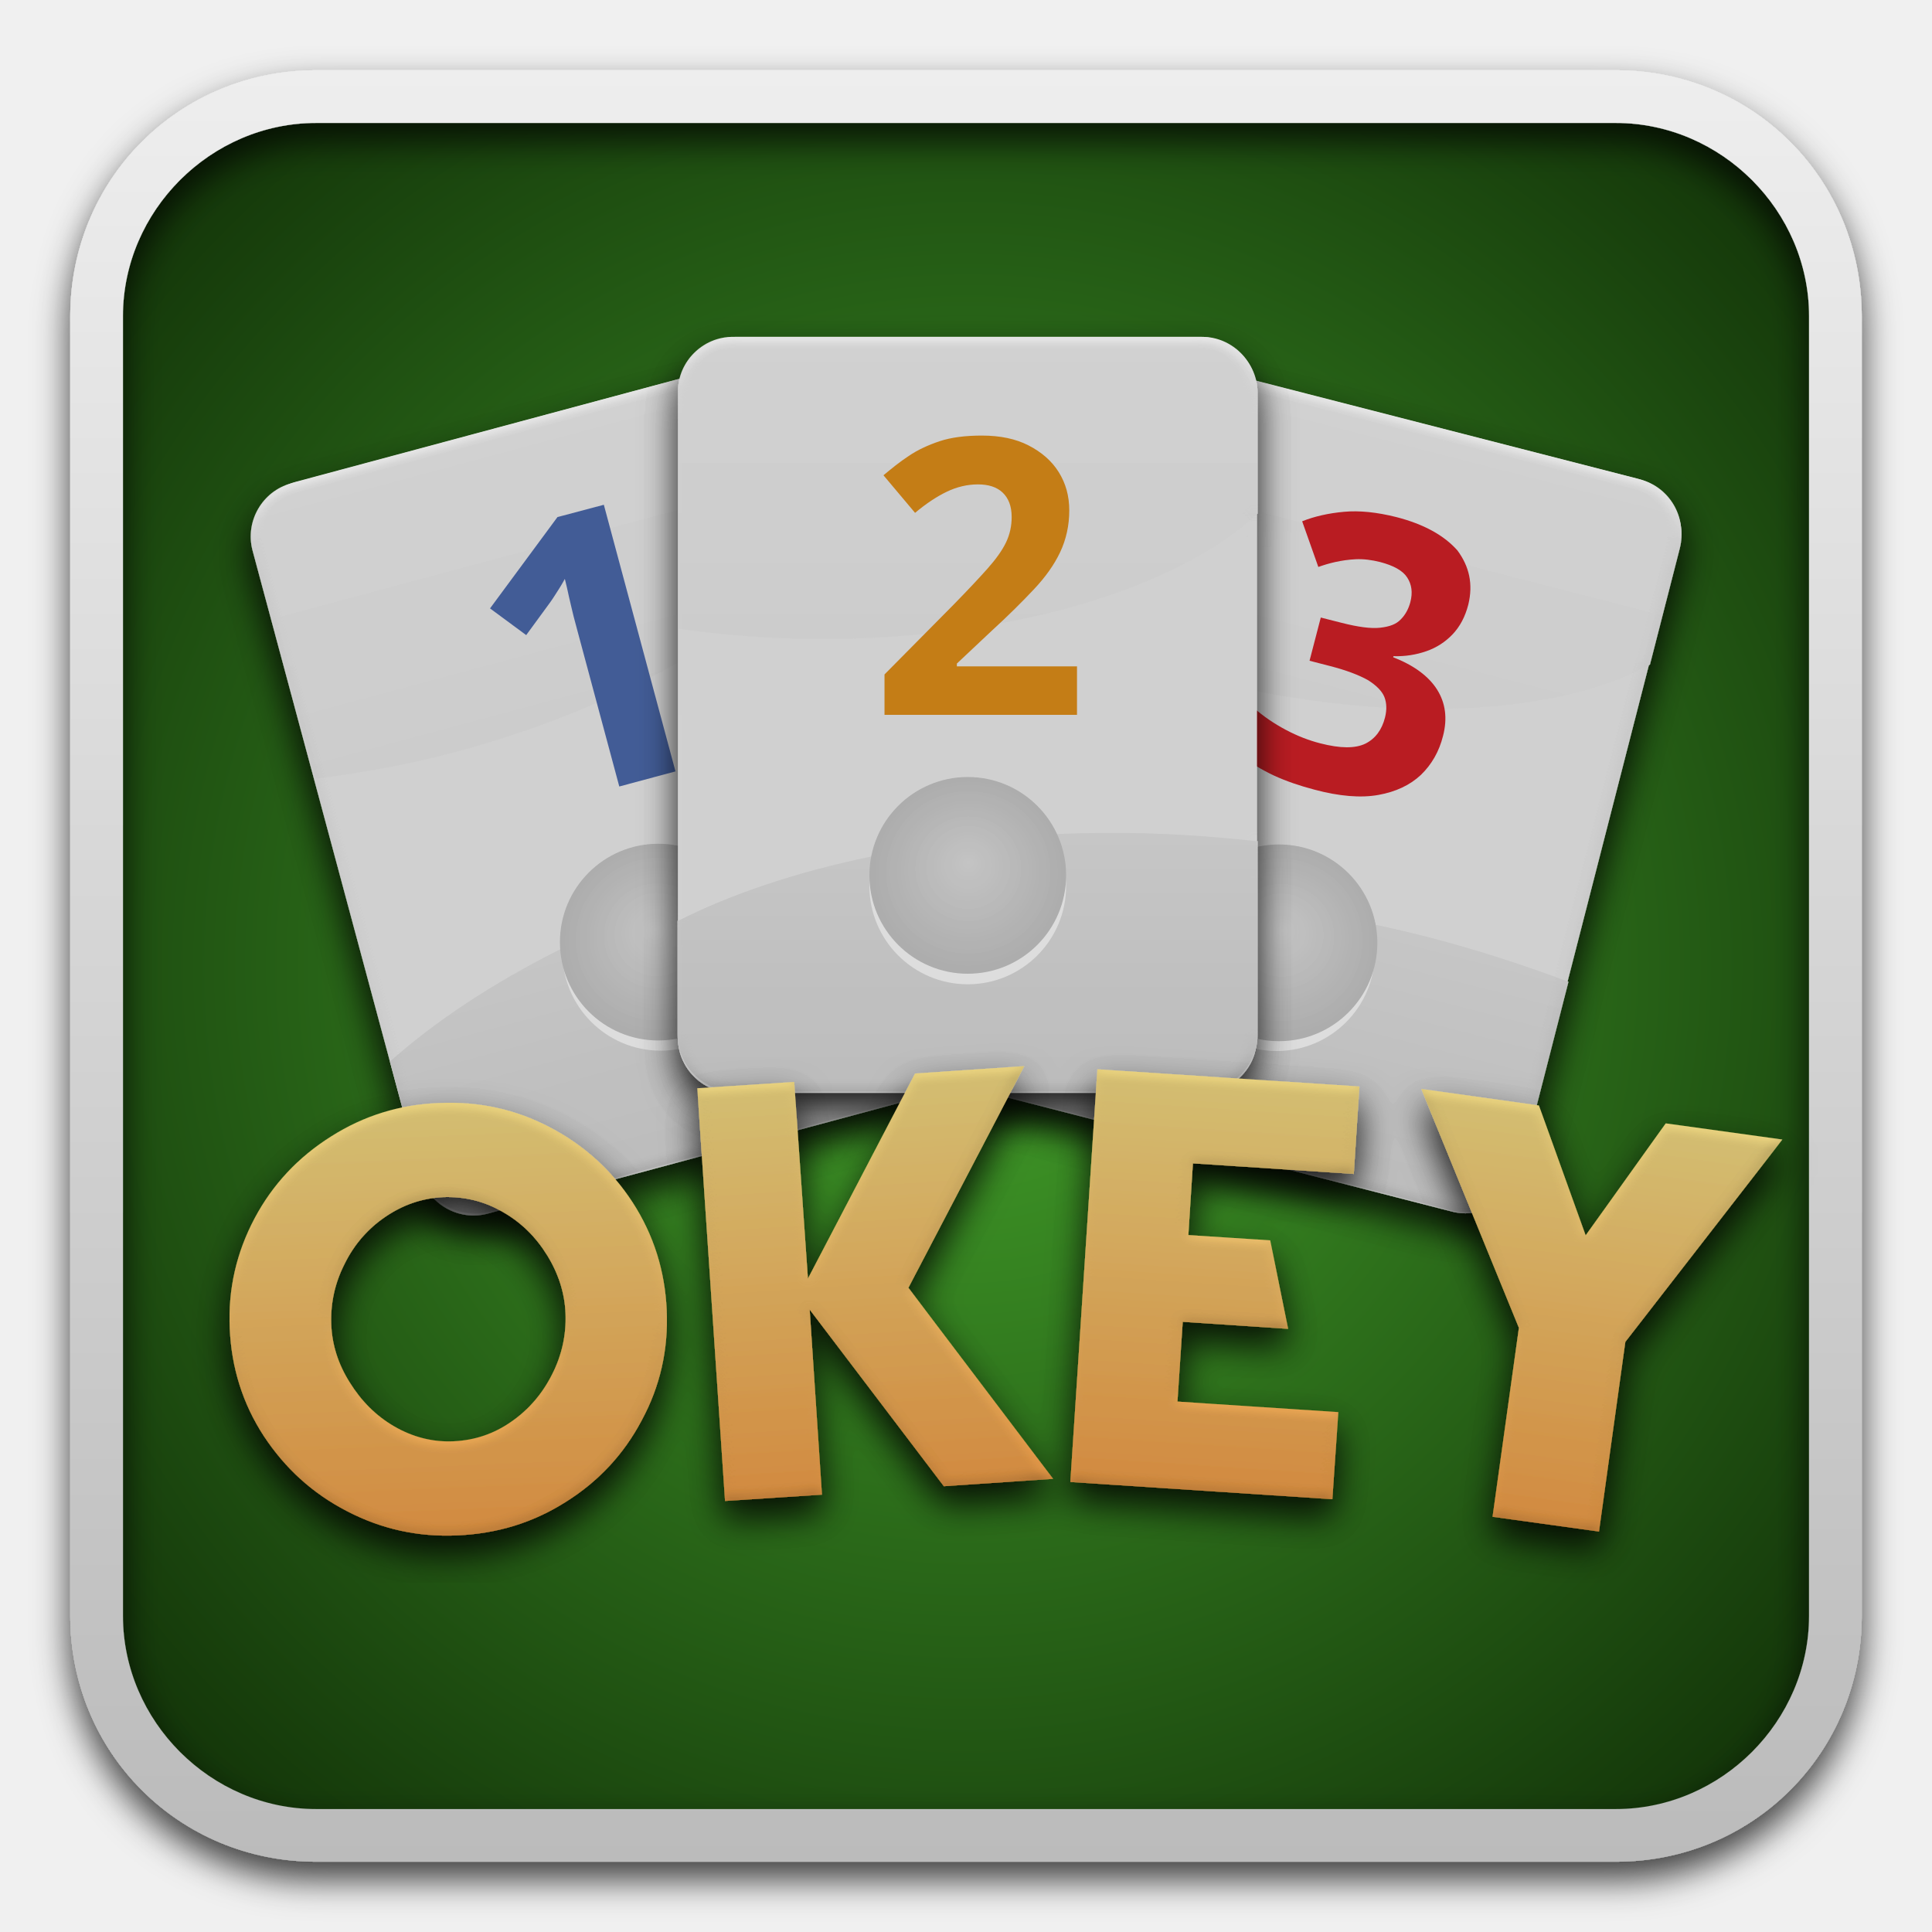
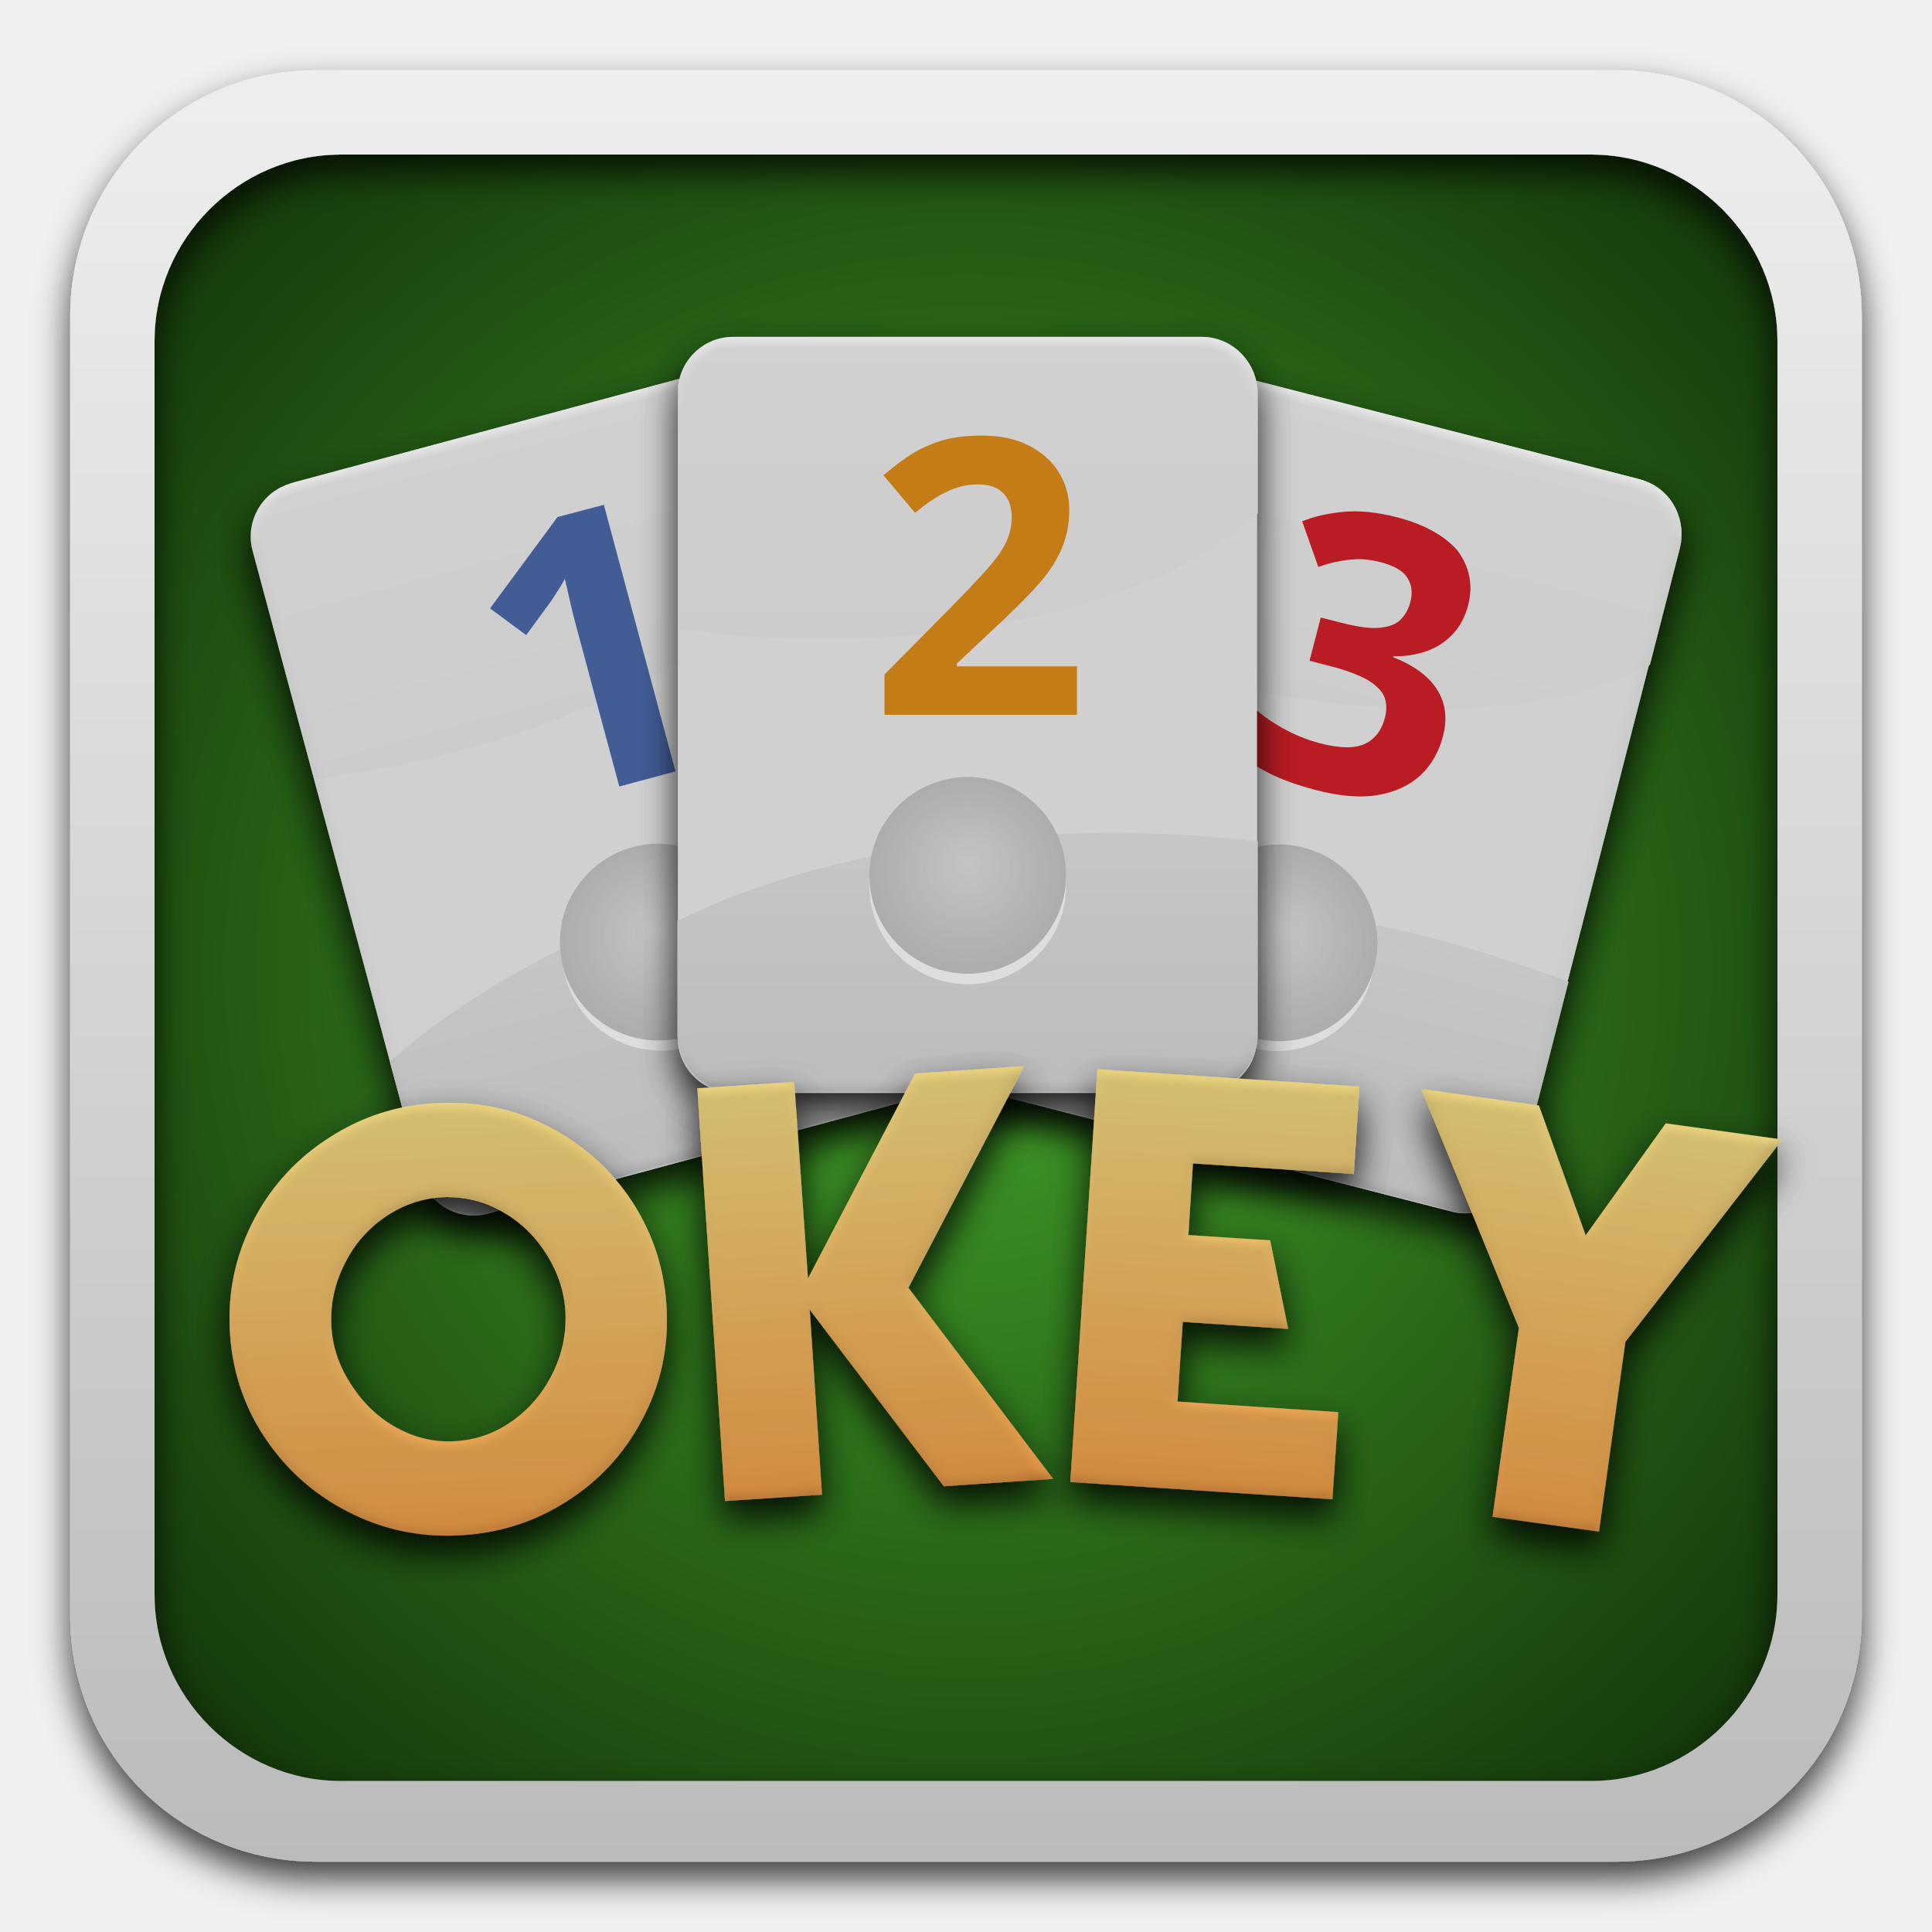
<svg xmlns="http://www.w3.org/2000/svg" viewBox="0 0 55 55">
  <style type="text/css">
	.st0{fill:url(#SVGID_1_);}
	.st1{fill:url(#border_1_);}
	.st2{fill:url(#SVGID_2_);}
	.st3{fill:url(#SVGID_3_);}
	.st4{fill:url(#SVGID_4_);}
	.st5{fill:#FFFFFF;}
	.st6{fill:url(#SVGID_5_);}
	.st7{fill:#4E6AAE;}
	.st8{fill:url(#SVGID_6_);}
	.st9{fill:url(#SVGID_7_);}
	.st10{fill:url(#SVGID_8_);}
	.st11{fill:url(#SVGID_9_);}
	.st12{fill:#D6202B;}
	.st13{fill:url(#SVGID_10_);}
	.st14{fill:url(#SVGID_11_);}
	.st15{fill:url(#SVGID_12_);}
	.st16{fill:url(#SVGID_13_);}
	.st17{fill:#E2901E;}
	.st18{fill:url(#SVGID_14_);}
	.st19{fill:url(#SVGID_15_);}
	.st20{fill:url(#SVGID_16_);}
	.st21{fill:url(#SVGID_17_);}
	.tile{filter:url(#ds1) url(#emboss);}
	.logo{filter:url(#ds1) url(#emboss);}
	#border{filter:url(#ds1);}
</style>
  <filter filterUnits="objectBoundingBox" id="ds1">
    <feOffset dx="0" dy=".5" in="SourceAlpha" result="defappShadowOffsetOuter1" />
    <feGaussianBlur stdDeviation=".5" in="defappShadowOffsetOuter1" result="defappShadowBlurOuter1" />
    <feColorMatrix values="0 0 0 0 0   0 0 0 0 0   0 0 0 0 0  0 0 0 0.75 0" type="matrix" in="defappShadowBlurOuter1" result="defappShadowMatrixOuter1" />
    <feMerge>
      <feMergeNode in="defappShadowMatrixOuter1" />
      <feMergeNode in="SourceGraphic" />
    </feMerge>
  </filter>
  <filter id="emboss" x="-25%" y="-25%" width="150%" height="150%">
    <feOffset in="SourceAlpha" dx="0.025" dy="0.025" result="17" />
    <feGaussianBlur stdDeviation="0.15" in="17" result="18" />
    <feSpecularLighting surfaceScale="1" specularConstant="0.9" specularExponent="15" in="18" result="9">
      <fePointLight x="-1000" y="-5000" z="300" />
    </feSpecularLighting>
    <feComposite in="19" in2="SourceAlpha" operator="in" result="20" />
    <feOffset in="SourceAlpha" dx="-0.025" dy="-0.025" result="21" />
    <feGaussianBlur stdDeviation="0.15" in="21" result="22" />
    <feSpecularLighting surfaceScale="1" specularConstant="1.8" specularExponent="8" in="22" result="23">
      <fePointLight x="100" y="5000" z="300" />
    </feSpecularLighting>
    <feComposite in="23" in2="SourceAlpha" operator="in" result="24" />
    <feColorMatrix values="0 0 0 0 0 0 0 0 0 0 0 0 0 0 0 0 0 0 1.5 0" in="24" result="25" />
    <feComposite k1="0" k2="0.8" k3="0.5" k4="0" in="20" in2="25" operator="arithmetic" result="26" />
    <feMerge in="26" result="27">
      <feMergeNode in="SourceGraphic" />
      <feMergeNode in="26" />
    </feMerge>
  </filter>
  <radialGradient id="SVGID_1_" cx="27.55" cy="27.5" r="38.779" gradientUnits="userSpaceOnUse">
    <stop offset="0" style="stop-color:#43A12A" />
    <stop offset="1" style="stop-color:#091E02" />
  </radialGradient>
  <path class="st0" d="M45.6,52.6H9.4c-3.9,0-7-3.1-7-7V9.4c0-3.9,3.1-7,7-7h36.3c3.9,0,7,3.1,7,7v36.3C52.6,49.5,49.5,52.6,45.6,52.6  z" />
  <linearGradient id="border_1_" gradientUnits="userSpaceOnUse" x1="27.5" y1="53.956" x2="27.5" y2="2.824" gradientTransform="matrix(1 0 0 -1 0 55.8898)">
    <stop offset="0" style="stop-color:#EEEEEE" />
    <stop offset="1" style="stop-color:#BBBBBB" />
  </linearGradient>
-   <path id="border" class="st1" d="M46,3.5c3,0,5.5,2.5,5.5,5.5v37c0,3-2.5,5.5-5.5,5.5H9c-3,0-5.5-2.5-5.5-5.5V9C3.5,6,6,3.5,9,3.5  H46 M46,2H9C5.1,2,2,5.1,2,9v37c0,3.9,3.1,7,7,7h37c3.9,0,7-3.1,7-7V9C53,5.1,49.9,2,46,2L46,2z" />
+   <path id="border" class="st1" d="M45.3,4.4c2.9,0,5.3,2.4,5.3,5.3v35.7c0,2.9-2.4,5.3-5.3,5.3H9.7c-2.9,0-5.3-2.4-5.3-5.3V9.7  c0-2.9,2.4-5.3,5.3-5.3H45.3 M46,2H9C5.1,2,2,5.1,2,9v37c0,3.9,3.1,7,7,7h37c3.9,0,7-3.1,7-7V9C53,5.1,49.9,2,46,2L46,2z" />
  <g class="tile">
    <linearGradient id="SVGID_2_" gradientUnits="userSpaceOnUse" x1="17.779" y1="44.21" x2="17.779" y2="22.683" gradientTransform="matrix(0.9657 -0.2595 -0.2595 -0.9657 9.0455 59.3294)">
      <stop offset="1.862645e-07" style="stop-color:#EFEFEF" />
      <stop offset="1" style="stop-color:#F0F0F0" />
    </linearGradient>
    <path class="st2" d="M26.78,31.08l-12.9,3.47c-0.83,0.22-1.69-0.28-1.91-1.1L7.19,15.67c-0.22-0.83,0.28-1.69,1.1-1.91l12.9-3.47   c0.83-0.22,1.69,0.28,1.91,1.1l4.78,17.77C28.11,29.99,27.61,30.85,26.78,31.08z" />
    <linearGradient id="SVGID_3_" gradientUnits="userSpaceOnUse" x1="17.794" y1="30.074" x2="17.794" y2="22.693" gradientTransform="matrix(0.9657 -0.2595 -0.2595 -0.9657 9.0455 59.3294)">
      <stop offset="1.862645e-07" style="stop-color:#E4E4E4" />
      <stop offset="1" style="stop-color:#D9D9D9" />
    </linearGradient>
    <path class="st3" d="M22.41,24.59c-4.76,1.28-8.78,3.37-11.31,5.63l0.84,3.13c0.23,0.85,1.13,1.38,2.02,1.14l12.76-3.43   c0.88-0.24,1.4-1.14,1.17-1.99l-1.43-5.33C25.11,23.95,23.78,24.22,22.41,24.59z" />
    <linearGradient id="SVGID_4_" gradientUnits="userSpaceOnUse" x1="17.809" y1="44.2" x2="17.809" y2="35.603" gradientTransform="matrix(0.9657 -0.2595 -0.2595 -0.9657 9.0455 59.3294)">
      <stop offset="1.862645e-07" style="stop-color:#F1F1F1" />
      <stop offset="1" style="stop-color:#EBEBEB" />
    </linearGradient>
    <path class="st4" d="M21.14,10.3L8.41,13.72c-0.88,0.24-1.4,1.14-1.17,1.99l1.74,6.46c1.3-0.17,2.64-0.4,4.01-0.77   c5.24-1.41,9.39-4.02,11.06-6.67l-0.89-3.3C22.92,10.59,22.02,10.06,21.14,10.3z" />
    <ellipse class="st5" cx="18.81" cy="27.11" rx="2.8" ry="2.8" />
    <radialGradient id="SVGID_5_" cx="14.705" cy="28.882" r="2.979" fx="14.702" fy="29.25" gradientTransform="matrix(0.9774 -0.2626 -0.2595 -0.9657 11.8722 58.5698)" gradientUnits="userSpaceOnUse">
      <stop offset="1.862645e-07" style="stop-color:#E2E2E2" />
      <stop offset="1" style="stop-color:#C5C5C5" />
    </radialGradient>
    <ellipse class="st6" cx="18.74" cy="26.82" rx="2.8" ry="2.8" />
    <path class="st7" d="M19.23,21.96l-1.6,0.43L16.45,18c-0.03-0.12-0.07-0.27-0.12-0.45c-0.04-0.18-0.09-0.36-0.13-0.55   c-0.04-0.19-0.08-0.36-0.12-0.52c-0.03,0.05-0.08,0.15-0.17,0.29c-0.09,0.14-0.17,0.27-0.25,0.38l-0.68,0.93l-1.03-0.76l1.92-2.6   l1.32-0.35L19.23,21.96z" />
  </g>
  <g class="tile">
    <linearGradient id="SVGID_6_" gradientUnits="userSpaceOnUse" x1="37.301" y1="44.213" x2="37.301" y2="22.686" gradientTransform="matrix(0.9686 0.2488 0.2488 -0.9686 -6.9144 45.5254)">
      <stop offset="1.862645e-07" style="stop-color:#EFEFEF" />
      <stop offset="1" style="stop-color:#F0F0F0" />
    </linearGradient>
    <path class="st8" d="M41.33,34.49l-12.94-3.32c-0.83-0.21-1.34-1.07-1.12-1.9l4.58-17.82c0.21-0.83,1.07-1.34,1.9-1.12l12.94,3.32   c0.83,0.21,1.34,1.07,1.12,1.9l-4.58,17.82C43.02,34.2,42.16,34.71,41.33,34.49z" />
    <linearGradient id="SVGID_7_" gradientUnits="userSpaceOnUse" x1="37.316" y1="30.076" x2="37.316" y2="22.696" gradientTransform="matrix(0.9686 0.2488 0.2488 -0.9686 -6.9144 45.5254)">
      <stop offset="1.862645e-07" style="stop-color:#E4E4E4" />
      <stop offset="1" style="stop-color:#D9D9D9" />
    </linearGradient>
    <path class="st9" d="M40.71,26.69c-4.77-1.23-9.3-1.38-12.62-0.65l-0.81,3.14c-0.22,0.86,0.31,1.75,1.2,1.98l12.8,3.29   c0.89,0.23,1.78-0.3,2-1.16l1.37-5.34C43.38,27.47,42.08,27.05,40.71,26.69z" />
    <linearGradient id="SVGID_8_" gradientUnits="userSpaceOnUse" x1="37.331" y1="44.203" x2="37.331" y2="35.605" gradientTransform="matrix(0.9686 0.2488 0.2488 -0.9686 -6.9144 45.5254)">
      <stop offset="1.862645e-07" style="stop-color:#F1F1F1" />
      <stop offset="1" style="stop-color:#EBEBEB" />
    </linearGradient>
    <path class="st10" d="M46.63,13.63l-12.77-3.28c-0.89-0.23-1.78,0.3-2,1.16l-1.67,6.48c1.21,0.49,2.5,0.95,3.87,1.3   c5.26,1.35,10.16,1.12,12.91-0.37l0.85-3.31C48.04,14.75,47.51,13.86,46.63,13.63z" />
    <ellipse class="st5" cx="36.34" cy="27.12" rx="2.8" ry="2.8" />
    <radialGradient id="SVGID_9_" cx="33.994" cy="28.884" r="2.979" fx="33.991" fy="29.252" gradientTransform="matrix(0.9803 0.2518 0.2488 -0.9686 -4.0794 46.2536)" gradientUnits="userSpaceOnUse">
      <stop offset="1.862645e-07" style="stop-color:#E2E2E2" />
      <stop offset="1" style="stop-color:#C5C5C5" />
    </radialGradient>
    <ellipse class="st11" cx="36.41" cy="26.84" rx="2.8" ry="2.8" />
    <path class="st12" d="M41.8,17.21c-0.09,0.35-0.24,0.63-0.45,0.85c-0.21,0.22-0.46,0.38-0.75,0.48c-0.29,0.1-0.6,0.15-0.93,0.14   l-0.01,0.03c0.59,0.23,1.01,0.54,1.25,0.92c0.24,0.38,0.3,0.82,0.17,1.32c-0.11,0.44-0.32,0.81-0.63,1.11   c-0.31,0.29-0.71,0.48-1.21,0.57c-0.5,0.09-1.11,0.04-1.82-0.15c-0.42-0.11-0.8-0.24-1.15-0.4c-0.34-0.16-0.66-0.35-0.94-0.57   l0.35-1.37c0.28,0.25,0.59,0.46,0.93,0.64s0.66,0.3,0.97,0.38c0.58,0.15,1,0.15,1.29,0.01c0.28-0.14,0.47-0.39,0.56-0.75   c0.05-0.21,0.05-0.4-0.02-0.58c-0.07-0.17-0.23-0.33-0.47-0.48c-0.25-0.14-0.61-0.28-1.08-0.4l-0.58-0.15l0.32-1.23l0.59,0.15   c0.47,0.12,0.84,0.17,1.1,0.14c0.27-0.03,0.46-0.1,0.59-0.24c0.13-0.13,0.22-0.3,0.27-0.49c0.07-0.27,0.04-0.5-0.09-0.7   c-0.13-0.2-0.39-0.34-0.77-0.44c-0.24-0.06-0.47-0.09-0.69-0.08c-0.21,0.01-0.41,0.04-0.59,0.08c-0.18,0.04-0.34,0.09-0.48,0.14   l-0.46-1.3c0.35-0.14,0.75-0.23,1.19-0.27c0.44-0.04,0.93,0.01,1.49,0.15c0.78,0.2,1.36,0.52,1.74,0.95   C41.83,16.13,41.94,16.63,41.8,17.21z" />
  </g>
  <g class="tile">
    <linearGradient id="SVGID_10_" gradientUnits="userSpaceOnUse" x1="27.535" y1="46.303" x2="27.535" y2="24.776" gradientTransform="matrix(1 0 0 -1 0 55.8898)">
      <stop offset="1.862645e-07" style="stop-color:#EFEFEF" />
      <stop offset="1" style="stop-color:#F0F0F0" />
    </linearGradient>
    <path class="st13" d="M34.21,31.11H20.86c-0.86,0-1.56-0.71-1.56-1.56v-18.4c0-0.86,0.71-1.56,1.56-1.56h13.36   c0.86,0,1.56,0.71,1.56,1.56v18.4C35.78,30.41,35.07,31.11,34.21,31.11z" />
    <linearGradient id="SVGID_11_" gradientUnits="userSpaceOnUse" x1="27.55" y1="32.166" x2="27.55" y2="24.786" gradientTransform="matrix(1 0 0 -1 0 55.8898)">
      <stop offset="1.862645e-07" style="stop-color:#E4E4E4" />
      <stop offset="1" style="stop-color:#D9D9D9" />
    </linearGradient>
    <path class="st14" d="M31.68,23.71c-4.92,0-9.35,0.97-12.39,2.51v3.24c0,0.88,0.74,1.62,1.65,1.62h13.21   c0.91,0,1.65-0.74,1.65-1.62v-5.51C34.45,23.8,33.09,23.71,31.68,23.71z" />
    <linearGradient id="SVGID_12_" gradientUnits="userSpaceOnUse" x1="27.565" y1="46.293" x2="27.565" y2="37.695" gradientTransform="matrix(1 0 0 -1 0 55.8898)">
      <stop offset="1.862645e-07" style="stop-color:#F1F1F1" />
      <stop offset="1" style="stop-color:#EBEBEB" />
    </linearGradient>
    <path class="st15" d="M34.16,9.59H20.97c-0.91,0-1.65,0.74-1.65,1.62v6.69c1.3,0.18,2.65,0.29,4.07,0.29   c5.43,0,10.11-1.44,12.41-3.57v-3.42C35.81,10.32,35.07,9.59,34.16,9.59z" />
    <ellipse class="st5" cx="27.55" cy="25.22" rx="2.8" ry="2.8" />
    <radialGradient id="SVGID_13_" cx="24.345" cy="30.974" r="2.979" fx="24.341" fy="31.342" gradientTransform="matrix(1.0121 0 0 -1 2.927 55.8898)" gradientUnits="userSpaceOnUse">
      <stop offset="1.862645e-07" style="stop-color:#E2E2E2" />
      <stop offset="1" style="stop-color:#C5C5C5" />
    </radialGradient>
    <ellipse class="st16" cx="27.55" cy="24.92" rx="2.8" ry="2.8" />
    <path class="st17" d="M30.67,20.35h-5.49V19.2l1.97-1.99c0.4-0.41,0.72-0.75,0.96-1.02c0.24-0.27,0.42-0.52,0.53-0.75   c0.11-0.23,0.16-0.47,0.16-0.72c0-0.31-0.09-0.54-0.26-0.7c-0.17-0.16-0.41-0.23-0.7-0.23c-0.3,0-0.6,0.07-0.89,0.21   c-0.29,0.14-0.59,0.34-0.9,0.6l-0.9-1.07c0.23-0.19,0.46-0.38,0.72-0.55c0.25-0.17,0.55-0.31,0.88-0.42   c0.33-0.11,0.74-0.16,1.2-0.16c0.52,0,0.96,0.09,1.33,0.28s0.66,0.44,0.86,0.76s0.3,0.68,0.3,1.09c0,0.43-0.09,0.83-0.26,1.19   c-0.17,0.36-0.42,0.71-0.75,1.06c-0.33,0.35-0.72,0.74-1.18,1.16l-1.01,0.95v0.08h3.42V20.35z" />
  </g>
  <g class="logo">
    <linearGradient id="SVGID_14_" gradientUnits="userSpaceOnUse" x1="12.759" y1="31.391" x2="12.759" y2="43.718" gradientTransform="matrix(0.9991 -0.0418 0.0418 0.9991 -1.5599 0.5666)">
      <stop offset="0" style="stop-color:#F3DB84" />
      <stop offset="1" style="stop-color:#F2A04B" />
    </linearGradient>
    <path class="st18" d="M15.65,32.09c0.98,0.51,1.77,1.23,2.36,2.14c0.6,0.93,0.92,1.95,0.97,3.07c0.05,1.12-0.19,2.17-0.71,3.13   c-0.51,0.97-1.24,1.75-2.17,2.33c-0.93,0.59-1.95,0.9-3.08,0.95c-1.12,0.05-2.16-0.18-3.14-0.69c-0.99-0.51-1.77-1.23-2.37-2.14   c-0.6-0.92-0.92-1.94-0.97-3.06c-0.05-1.12,0.19-2.16,0.71-3.14c0.51-0.96,1.24-1.74,2.18-2.33c0.93-0.59,1.96-0.91,3.08-0.95   C13.63,31.35,14.68,31.58,15.65,32.09z M10.97,34.64c-0.5,0.34-0.89,0.79-1.16,1.34c-0.28,0.55-0.4,1.12-0.38,1.71   c0.02,0.59,0.2,1.15,0.53,1.67c0.33,0.53,0.75,0.95,1.27,1.25c0.52,0.3,1.09,0.45,1.69,0.42c0.6-0.03,1.14-0.21,1.64-0.56   c0.49-0.34,0.88-0.79,1.16-1.35c0.28-0.55,0.4-1.13,0.38-1.71c-0.02-0.59-0.2-1.15-0.52-1.67c-0.32-0.52-0.74-0.94-1.27-1.24   c-0.53-0.31-1.1-0.44-1.69-0.42C12.01,34.11,11.47,34.3,10.97,34.64z" />
    <linearGradient id="SVGID_15_" gradientUnits="userSpaceOnUse" x1="24.914" y1="30.657" x2="24.914" y2="42.436" gradientTransform="matrix(0.9978 -0.0669 0.0669 0.9978 -2.3887 1.7483)">
      <stop offset="0" style="stop-color:#F3DB84" />
      <stop offset="1" style="stop-color:#F2A04B" />
    </linearGradient>
    <path class="st19" d="M23.05,37.28l0.35,5.27l-2.76,0.18l-0.79-11.75l2.76-0.18L23,36.4l3.05-5.84l3.11-0.21l-3.3,6.31l4.12,5.44   l-3.11,0.21L23.05,37.28z" />
    <linearGradient id="SVGID_16_" gradientUnits="userSpaceOnUse" x1="34.588" y1="30.665" x2="34.588" y2="42.444" gradientTransform="matrix(0.9978 0.0658 -0.0658 0.9978 2.4798 -2.1963)">
      <stop offset="0" style="stop-color:#F3DB84" />
      <stop offset="1" style="stop-color:#F2A04B" />
    </linearGradient>
    <path class="st20" d="M37.93,42.68l-7.46-0.49l0.77-11.75l7.46,0.49l-0.16,2.49l-4.58-0.3l-0.13,2.04l2.33,0.15l0.51,2.52l-3-0.2   l-0.15,2.27l4.58,0.3L37.93,42.68z" />
    <linearGradient id="SVGID_17_" gradientUnits="userSpaceOnUse" x1="44.781" y1="31.665" x2="44.781" y2="43.444" gradientTransform="matrix(0.9904 0.1381 -0.1381 0.9904 5.6145 -5.8237)">
      <stop offset="0" style="stop-color:#F3DB84" />
      <stop offset="1" style="stop-color:#F2A04B" />
    </linearGradient>
    <path class="st21" d="M46.27,38.2l-0.75,5.4l-3.03-0.42l0.75-5.38L40.46,31l3.35,0.47l1.33,3.7l2.28-3.19l3.32,0.46L46.27,38.2z" />
  </g>
</svg>
